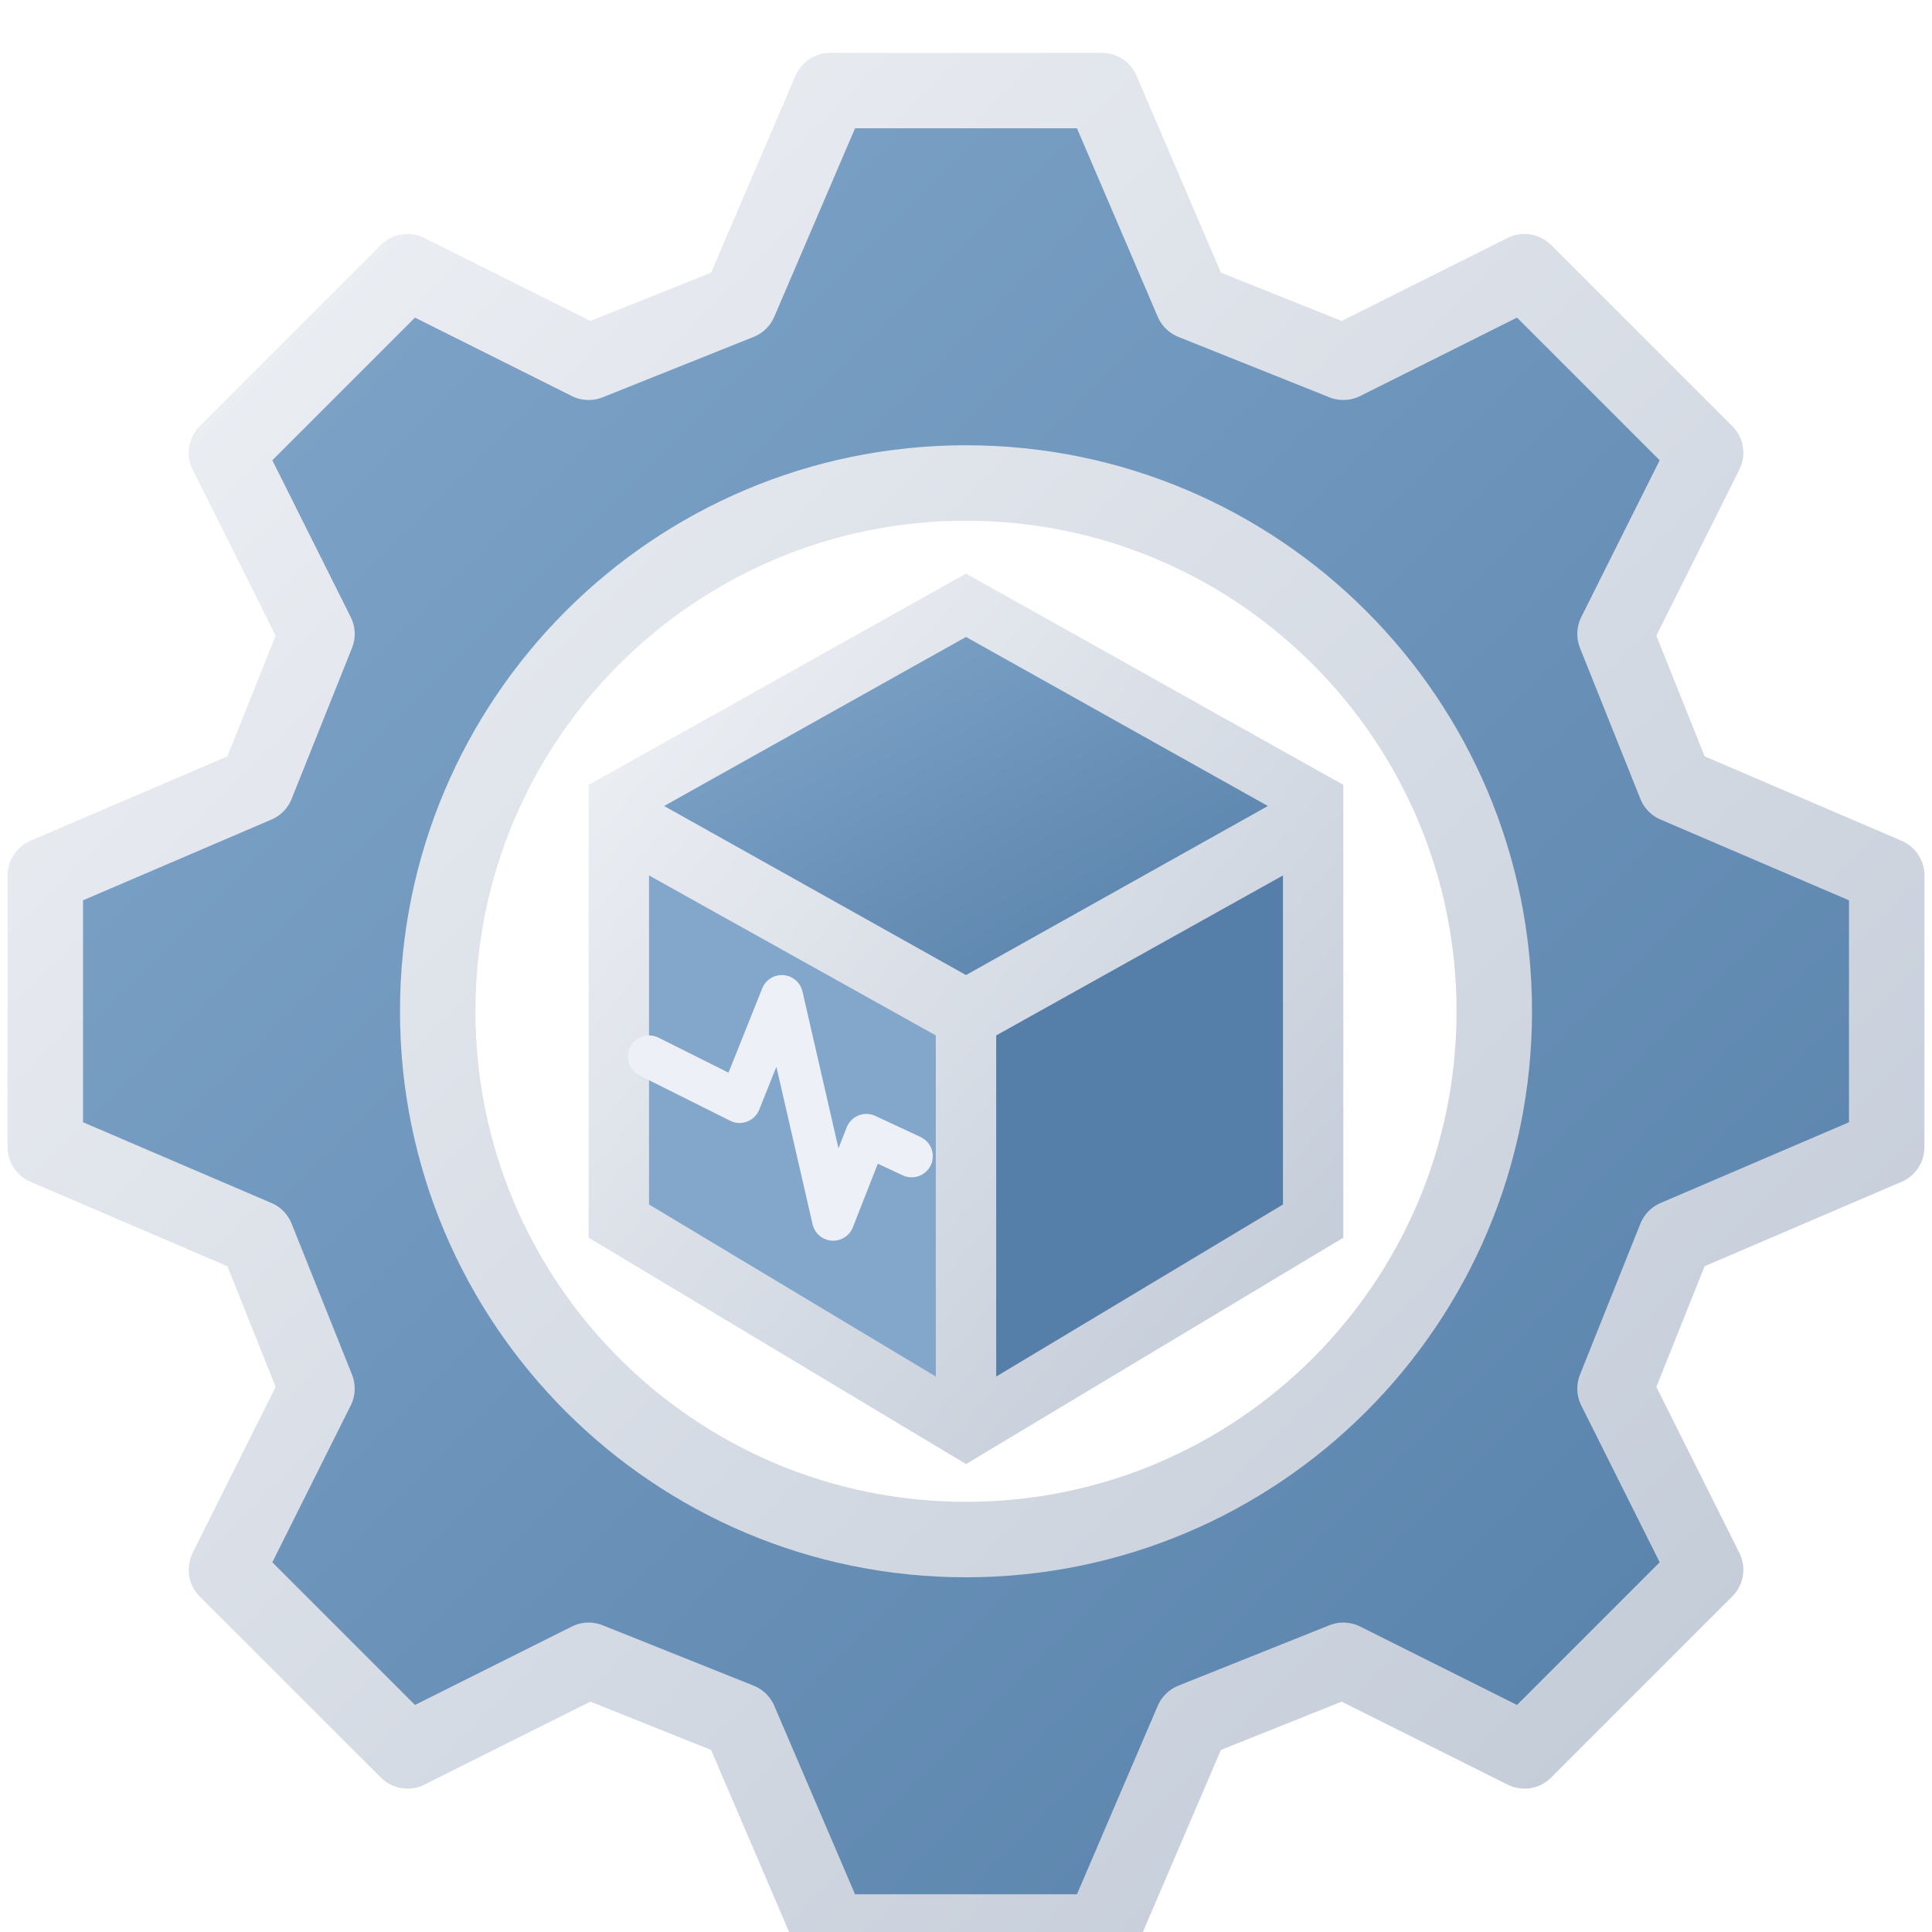
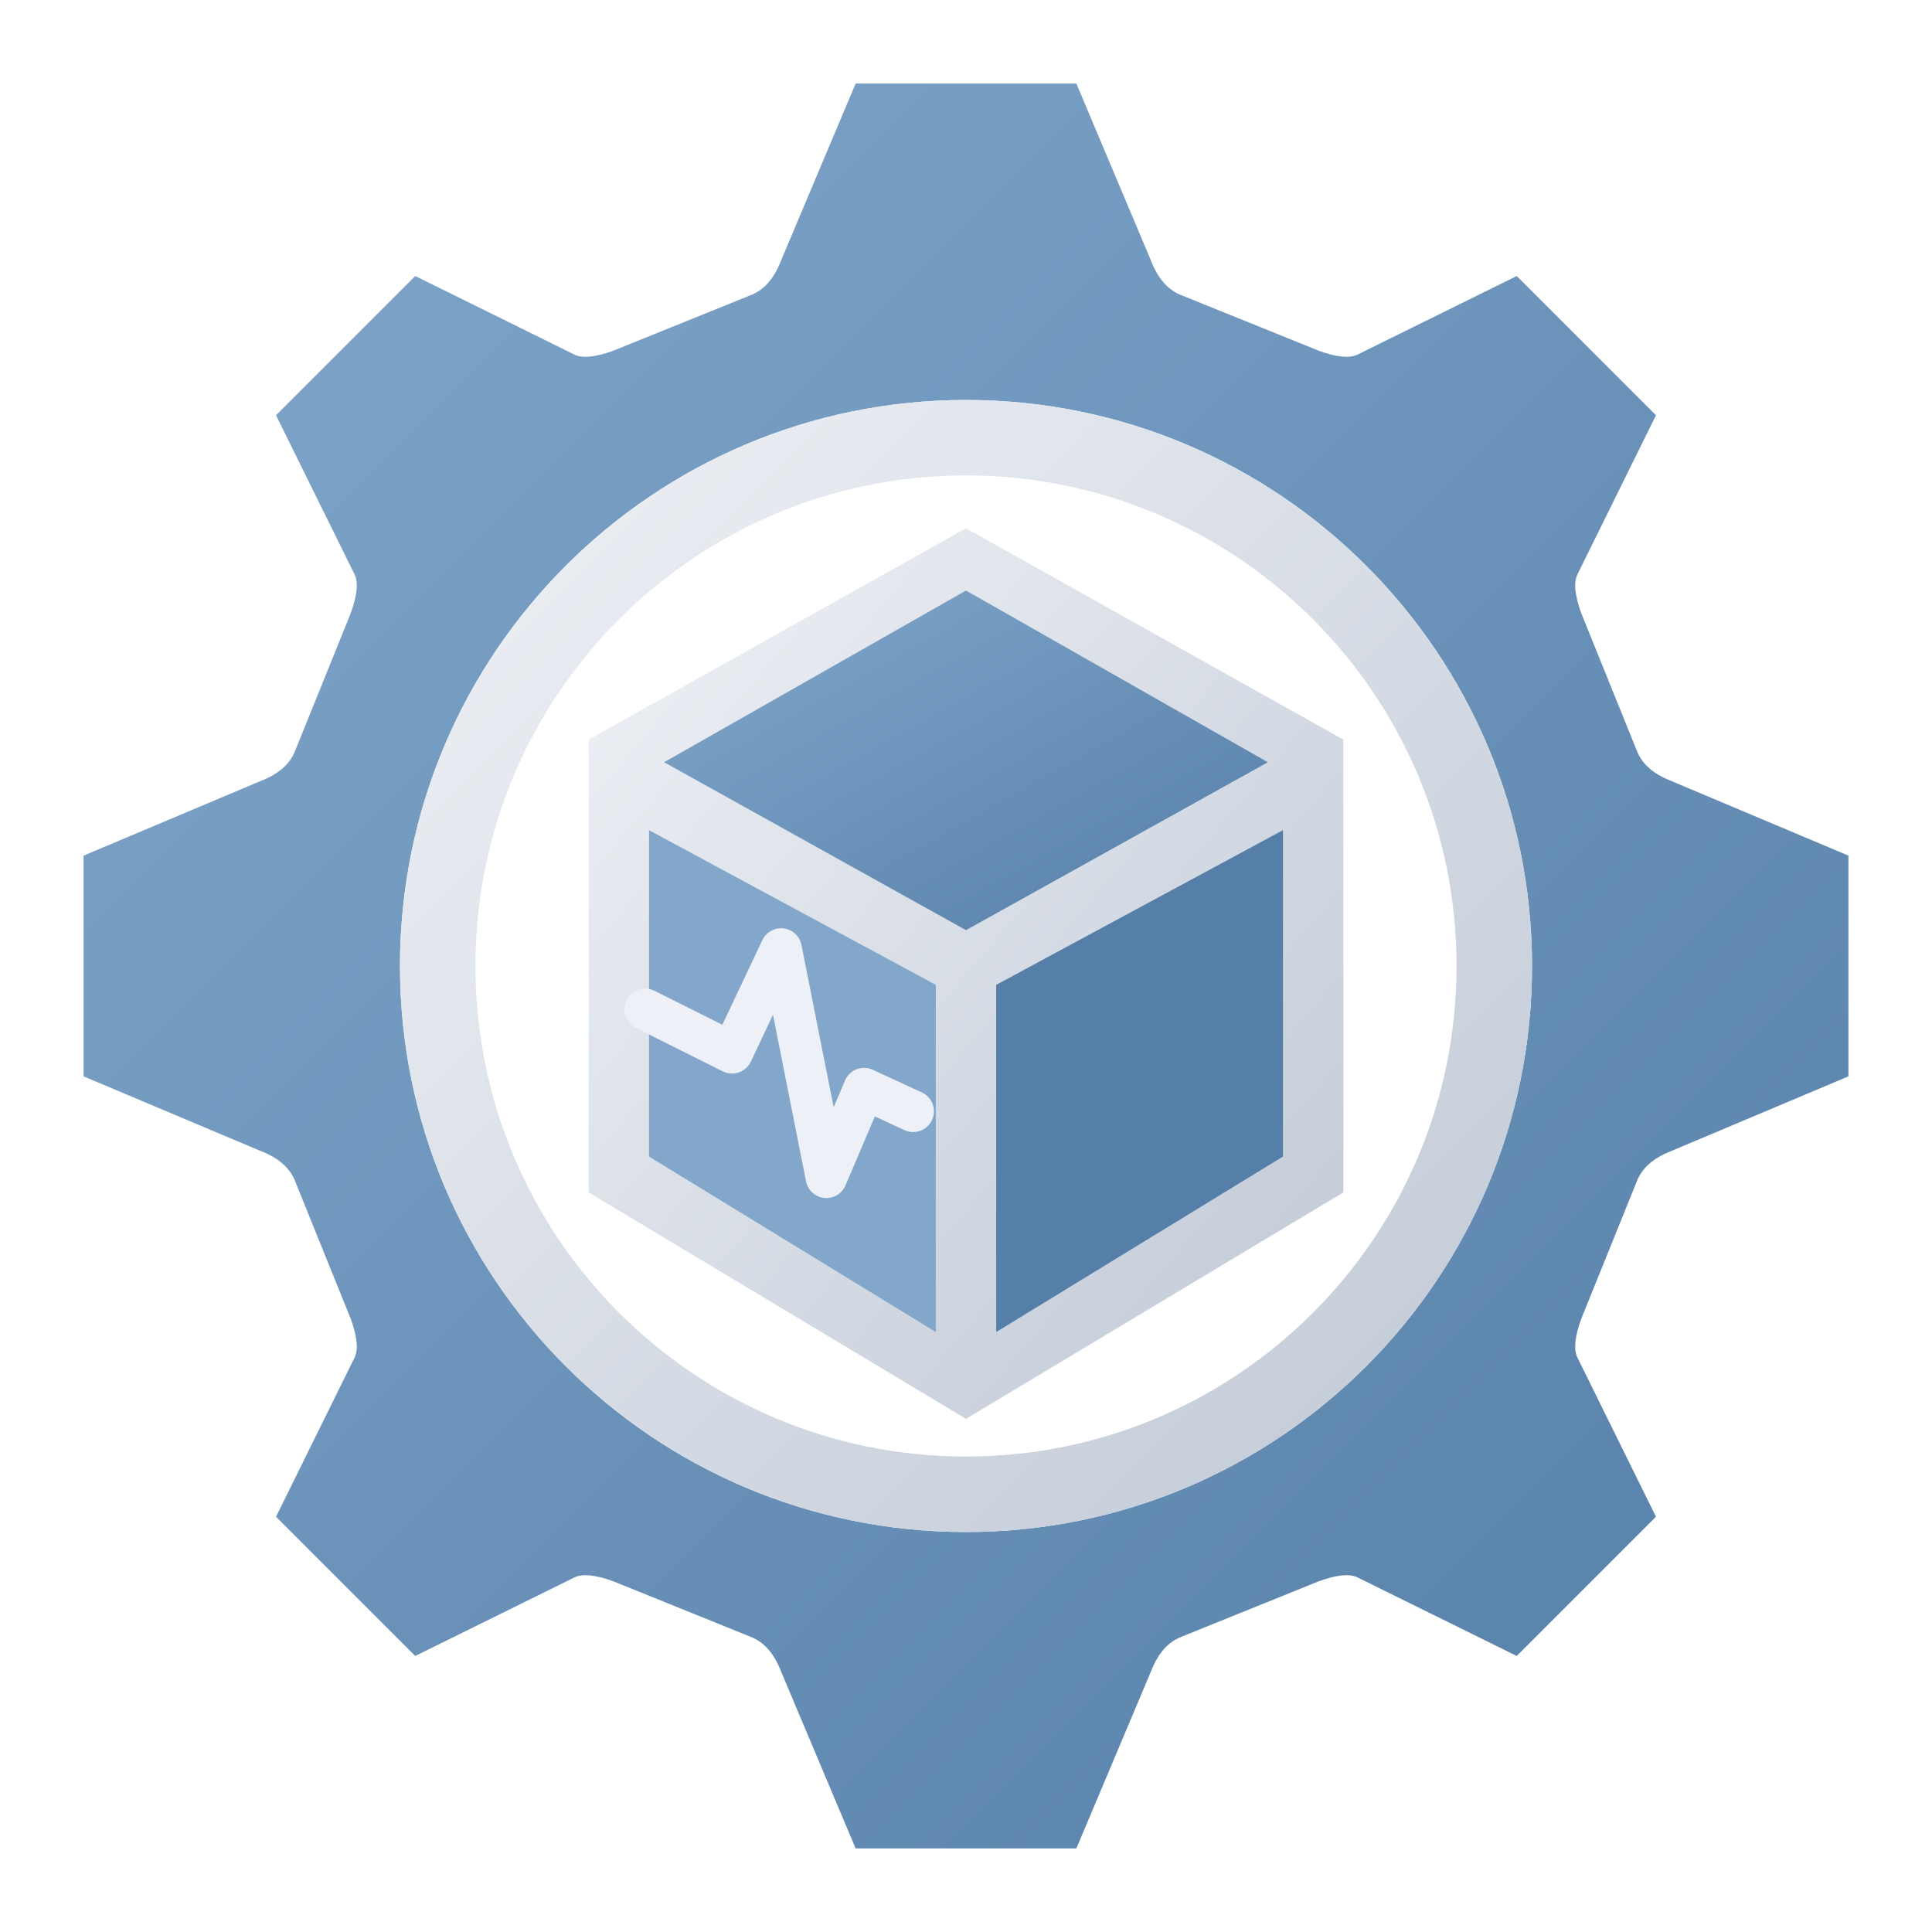
- <svg xmlns="http://www.w3.org/2000/svg" viewBox="0 0 64 64" width="64" height="64">
+ <svg xmlns="http://www.w3.org/2000/svg" viewBox="0 0 1024 1024" width="1024" height="1024">
  <defs>
    <linearGradient id="blue" x2="1" y2="1">
      <stop stop-color="#82a7cb" />
      <stop offset="1" stop-color="#557fa8" />
    </linearGradient>
    <linearGradient id="silver" x2="1" y2="1">
      <stop stop-color="#f0f2f6" />
      <stop offset="1" stop-color="#bfc8d5" />
    </linearGradient>
  </defs>
-   <path fill="url(#blue)" fill-rule="evenodd" stroke="url(#silver)" stroke-width="2.5" stroke-linejoin="round" d="M27.5 3h9l3 7 5 2 6-3 6 6-3 6 2 5 7 3v9l-7 3-2 5 3 6-6 6-6-3-5 2-3 7h-9l-3-7-5-2-6 3-6-6 3-6-2-5-7-3v-9l7-3 2-5-3-6 6-6 6 3 5-2Z            M49.5 33.5a17.5 17.5 0 1 0-35 0 17.5 17.5 0 1 0 35 0Z" />
-   <path fill="url(#silver)" d="m32 19 12.5 7v15L32 48.5 19.5 41V26Z" />
-   <path fill="url(#blue)" d="m22 26.7 10-5.6 10 5.6-10 5.6Z" />
-   <path fill="#82a7cb" d="m21.5 29 9.5 5.3v11.3l-9.5-5.7Z" />
-   <path fill="#557fa8" d="m33 34.3 9.5-5.3v10.9L33 45.6Z" />
-   <path fill="none" stroke="#edf1f7" stroke-width="1.4" stroke-linecap="round" stroke-linejoin="round" d="m21.5 35 3 1.5 1.4-3.5 1.7 7.4 1.1-2.8 1.5.7" />
+   <path fill="url(#blue)" fill-rule="evenodd" d="M398.0 156.4Q408.4 152.3 413.8 138.5L453.5 44.3L570.5 44.3L610.2 138.5Q615.6 152.3 626.0 156.4L699.0 185.9Q713.0 191.0 719.4 188.0L803.9 146.3L877.7 220.1L836.0 304.6Q833.0 311.0 838.1 325.0L867.6 398.0Q871.7 408.4 885.5 413.8L979.7 453.5L979.7 570.5L885.5 610.2Q871.7 615.6 867.6 626.0L838.1 699.0Q833.0 713.0 836.0 719.4L877.7 803.9L803.9 877.7L719.4 836.0Q713.0 833.0 699.0 838.1L626.0 867.6Q615.6 871.7 610.2 885.5L570.5 979.7L453.5 979.7L413.8 885.5Q408.4 871.7 398.0 867.6L325.0 838.1Q311.0 833.0 304.6 836.0L220.1 877.7L146.3 803.9L188.0 719.4Q191.0 713.0 185.9 699.0L156.4 626.0Q152.3 615.6 138.5 610.2L44.3 570.5L44.3 453.5L138.5 413.8Q152.3 408.4 156.4 398.0L185.9 325.0Q191.0 311.0 188.0 304.6L146.3 220.1L220.1 146.3L304.6 188.0Q311.0 191.0 325.0 185.9ZM812 512a300 300 0 1 0-600 0 300 300 0 1 0 600 0Z" />
+   <path fill="url(#silver)" fill-rule="evenodd" d="M812 512a300 300 0 1 0-600 0 300 300 0 1 0 600 0ZM772 512a260 260 0 1 1-520 0 260 260 0 1 1 520 0Z" />
+   <path fill="url(#silver)" d="M512 280 712 392V632L512 752 312 632V392Z" />
+   <path fill="url(#blue)" d="M352 404 512 313 672 404 512 493Z" />
+   <path fill="#82a7cb" d="M344 440 496 522V706L344 613Z" />
+   <path fill="#557fa8" d="M528 522 680 440V613L528 706Z" />
+   <path fill="none" stroke="#edf1f7" stroke-width="22" stroke-linecap="round" stroke-linejoin="round" d="M342 535 388 558 414 503 438 624 458 577 484 589" />
</svg>
